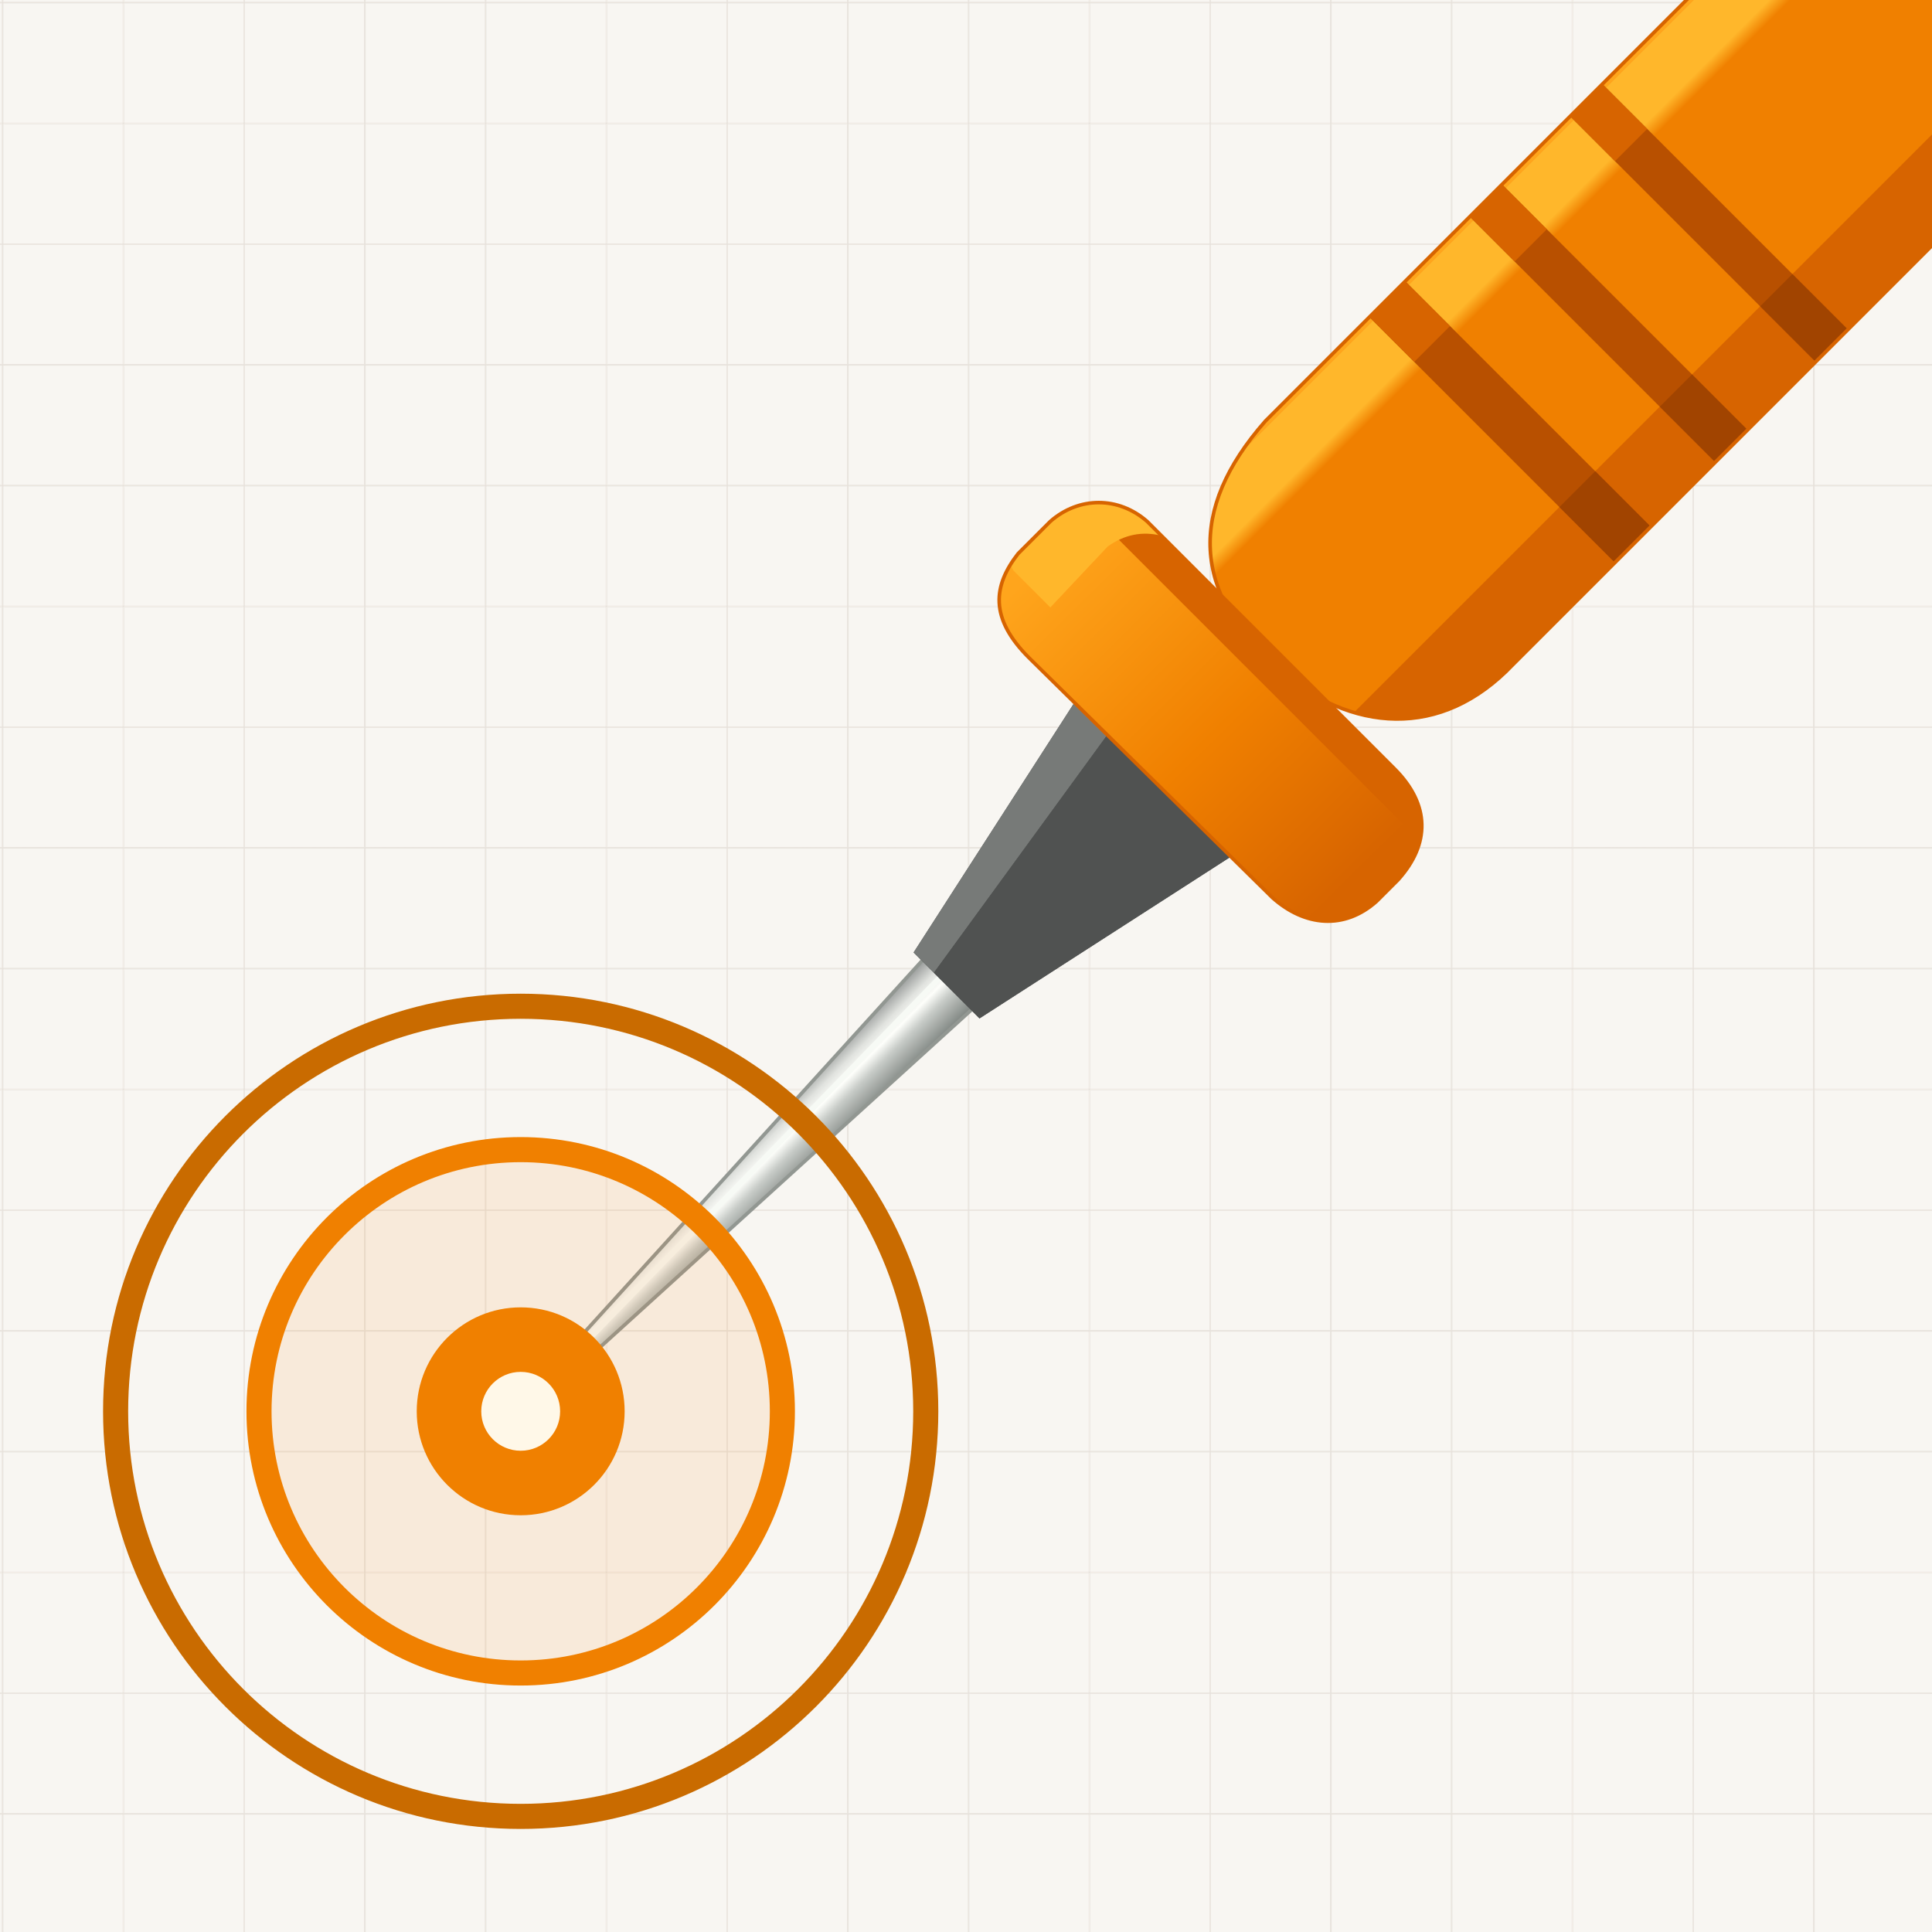
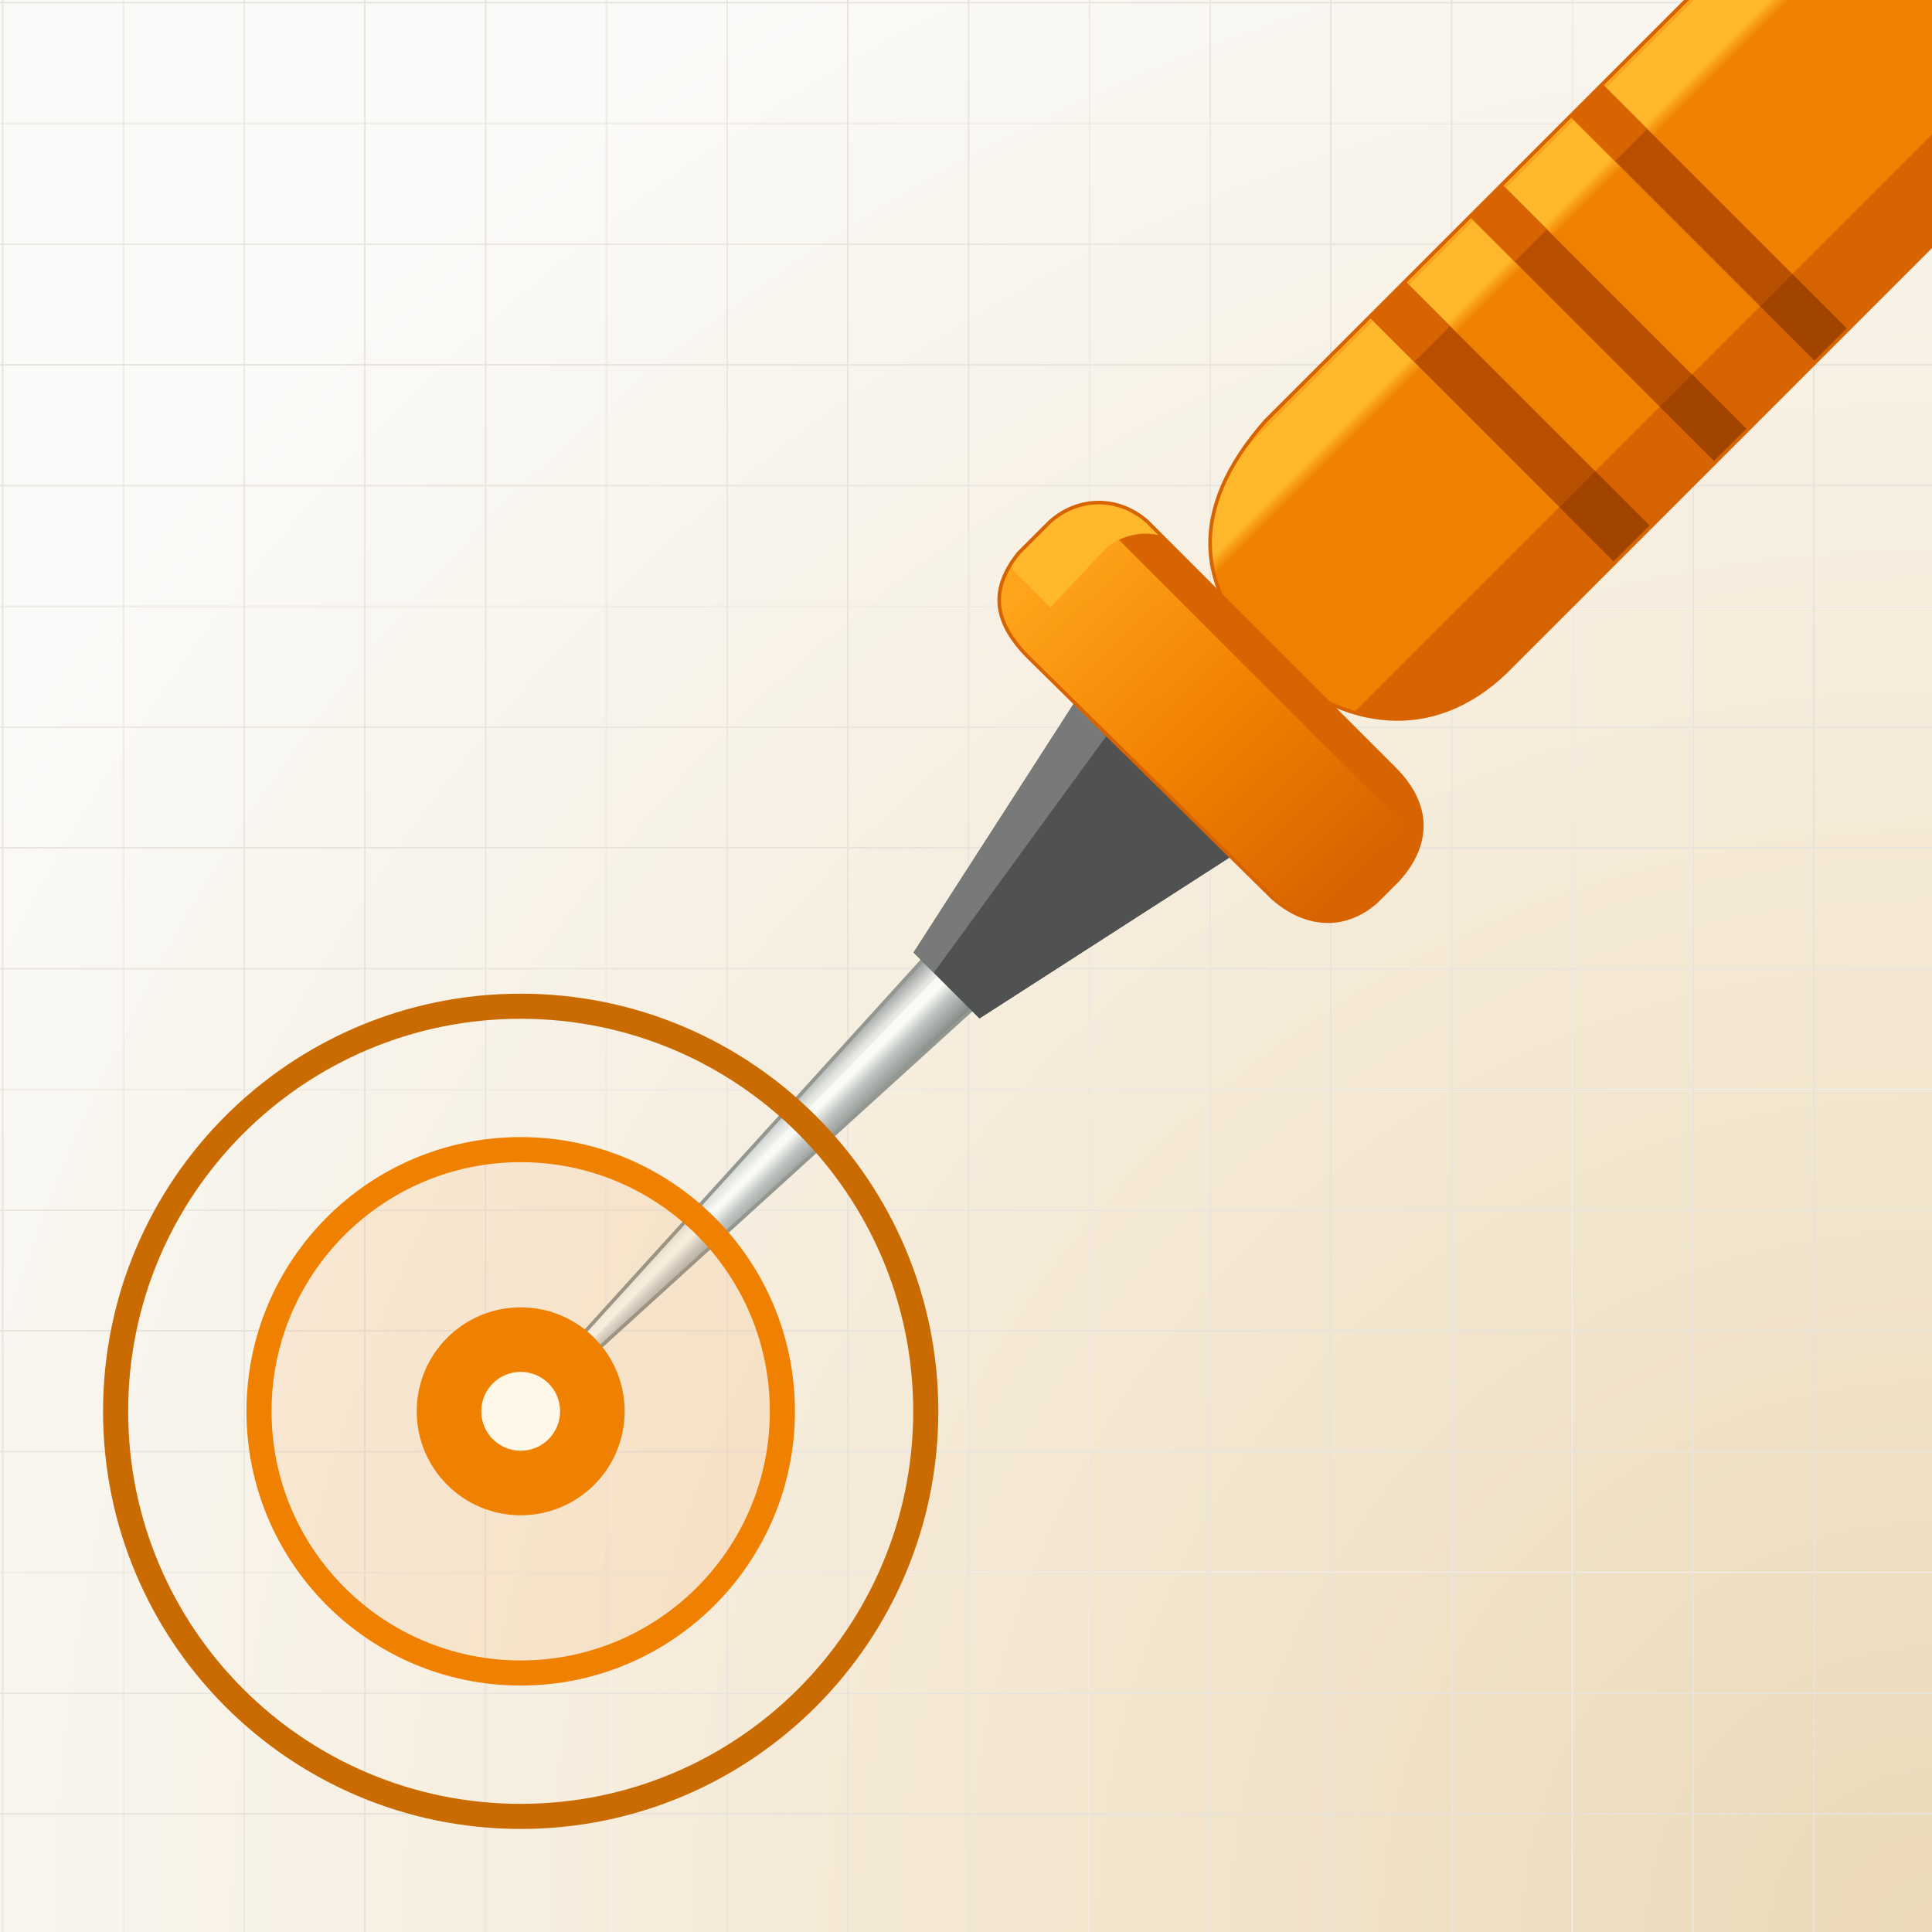
<svg xmlns="http://www.w3.org/2000/svg" width="1024" height="1024" viewBox="0 0 1024 1024" role="img" aria-labelledby="title description">
  <defs>
+     <radialGradient id="background" cx="1024" cy="1024" r="1200" gradientUnits="userSpaceOnUse">
+       <stop offset="0" stop-color="#EBD9B7" />
+       <stop offset=".5" stop-color="#F5EAD7" />
+       <stop offset="1" stop-color="#FAFAF8" />
+     </radialGradient>
    <pattern id="grid" x="1" y="1" width="64" height="64" patternUnits="userSpaceOnUse">
      <path d="M64 0H0V64" fill="none" stroke="#E7E2DC" stroke-width="1.5" />
    </pattern>
    <linearGradient id="metal" x1="0" y1="-10" x2="0" y2="10" gradientUnits="userSpaceOnUse">
      <stop offset="0" stop-color="#929594" />
      <stop offset=".26" stop-color="#E0E2DE" />
      <stop offset=".44" stop-color="#FDFEFA" />
      <stop offset=".62" stop-color="#C7CBC7" />
      <stop offset="1" stop-color="#7B817D" />
    </linearGradient>
    <linearGradient id="guard-fill" x1="441" y1="550" x2="528" y2="638" gradientUnits="userSpaceOnUse">
      <stop offset="0" stop-color="#FFA51C" />
      <stop offset=".55" stop-color="#F08000" />
      <stop offset="1" stop-color="#D76400" />
    </linearGradient>
    <linearGradient id="handle-highlight" x1="500" y1="516" x2="513.5" y2="529.5" gradientUnits="userSpaceOnUse">
      <stop offset="0" stop-color="#FFB72B" />
      <stop offset=".78" stop-color="#FFB72B" />
      <stop offset="1" stop-color="#F08000" />
    </linearGradient>
    <clipPath id="handle-clip">
      <path d="M498 516L792 222C814 200 837 208 852 222C877 245 877 274 858 293L567 584C547 605 522 603 501 585C478 564 476 541 498 516Z" />
    </clipPath>
    <clipPath id="bands-clip">
      <path d="M470 430L670 630L680 620L480 420Z M498 402L698 602L707 593L507 393Z M526 374L726 574L735 565L535 365Z" />
    </clipPath>
    <clipPath id="guard-clip">
      <path d="M429 553L438 544C446 537 457 537 465 544L534 613C544 623 544 634 535 644L529 650C520 658 509 657 500 649L432 582C421 571 422 562 429 553Z" />
    </clipPath>
  </defs>
-   <rect width="1024" height="1024" fill="#F8F6F2" />
+   <rect width="1024" height="1024" fill="url(#background)" />
  <rect width="1024" height="1024" fill="url(#grid)" />
  <g transform="translate(-275.5 -757.25) scale(1.9)">
    <g transform="translate(290.25 792.25) rotate(-45)">
      <path d="M0 0Q0-1.25 3-1.8L174-10V10L3 1.8Q0 1.25 0 0Z" fill="url(#metal)" stroke="#929792" stroke-width="1" stroke-linejoin="round" />
      <path d="M3-.4L174-3" fill="none" stroke="#F7FAF5" stroke-width="1.5" stroke-linecap="round" />
      <path d="M168-13L251-31V31L168 13Z" fill="#4D4F4E" />
      <path d="M168-13L251-31V-18L168-5Z" fill="#777A78" />
      <path d="M168-5L251-18V31L168 13Z" fill="#505251" />
    </g>
    <g clip-path="url(#handle-clip)">
      <rect x="475" y="195" width="410" height="415" fill="#F08000" />
      <path d="M350 664L950 64V66L350 666Z" fill="#FFA51C" />
      <path d="M350 666L950 66V93L350 693Z" fill="url(#handle-highlight)" />
      <path d="M350 770L950 170V215L350 815Z" fill="#D76400" />
      <g clip-path="url(#bands-clip)">
        <rect x="475" y="195" width="410" height="415" fill="#B85000" />
        <path d="M350 664L950 64V89L350 689Z" fill="#D76400" />
        <path d="M350 770L950 170V215L350 815Z" fill="#A14400" />
      </g>
    </g>
    <path d="M498 516L792 222C814 200 837 208 852 222C877 245 877 274 858 293L567 584C547 605 522 603 501 585C478 564 476 541 498 516Z" fill="none" stroke="#D76400" stroke-width="1" />
    <path d="M429 553L438 544C446 537 457 537 465 544L534 613C544 623 544 634 535 644L529 650C520 658 509 657 500 649L432 582C421 571 422 562 429 553Z" fill="url(#guard-fill)" />
    <g clip-path="url(#guard-clip)">
      <path d="M404 496L579 671L593 657L418 482Z" fill="#D76400" />
      <path d="M429 553L438 544C446 537 457 537 465 544L469 548Q461 546 454 551L438 568L428 558Q426 556 429 553Z" fill="#FFB72B" />
    </g>
    <path d="M429 553L438 544C446 537 457 537 465 544L534 613C544 623 544 634 535 644L529 650C520 658 509 657 500 649L432 582C421 571 422 562 429 553Z" fill="none" stroke="#D76400" stroke-width="1" />
    <circle cx="290.25" cy="792.25" r="113" fill="none" stroke="#C96B00" stroke-width="7" />
    <circle cx="290.25" cy="792.25" r="73" fill="#F08000" fill-opacity=".10" stroke="#F08000" stroke-width="7" />
    <circle cx="290.25" cy="792.25" r="29" fill="#F08000" />
    <circle cx="290.25" cy="792.25" r="11" fill="#FFF8E8" />
  </g>
</svg>
